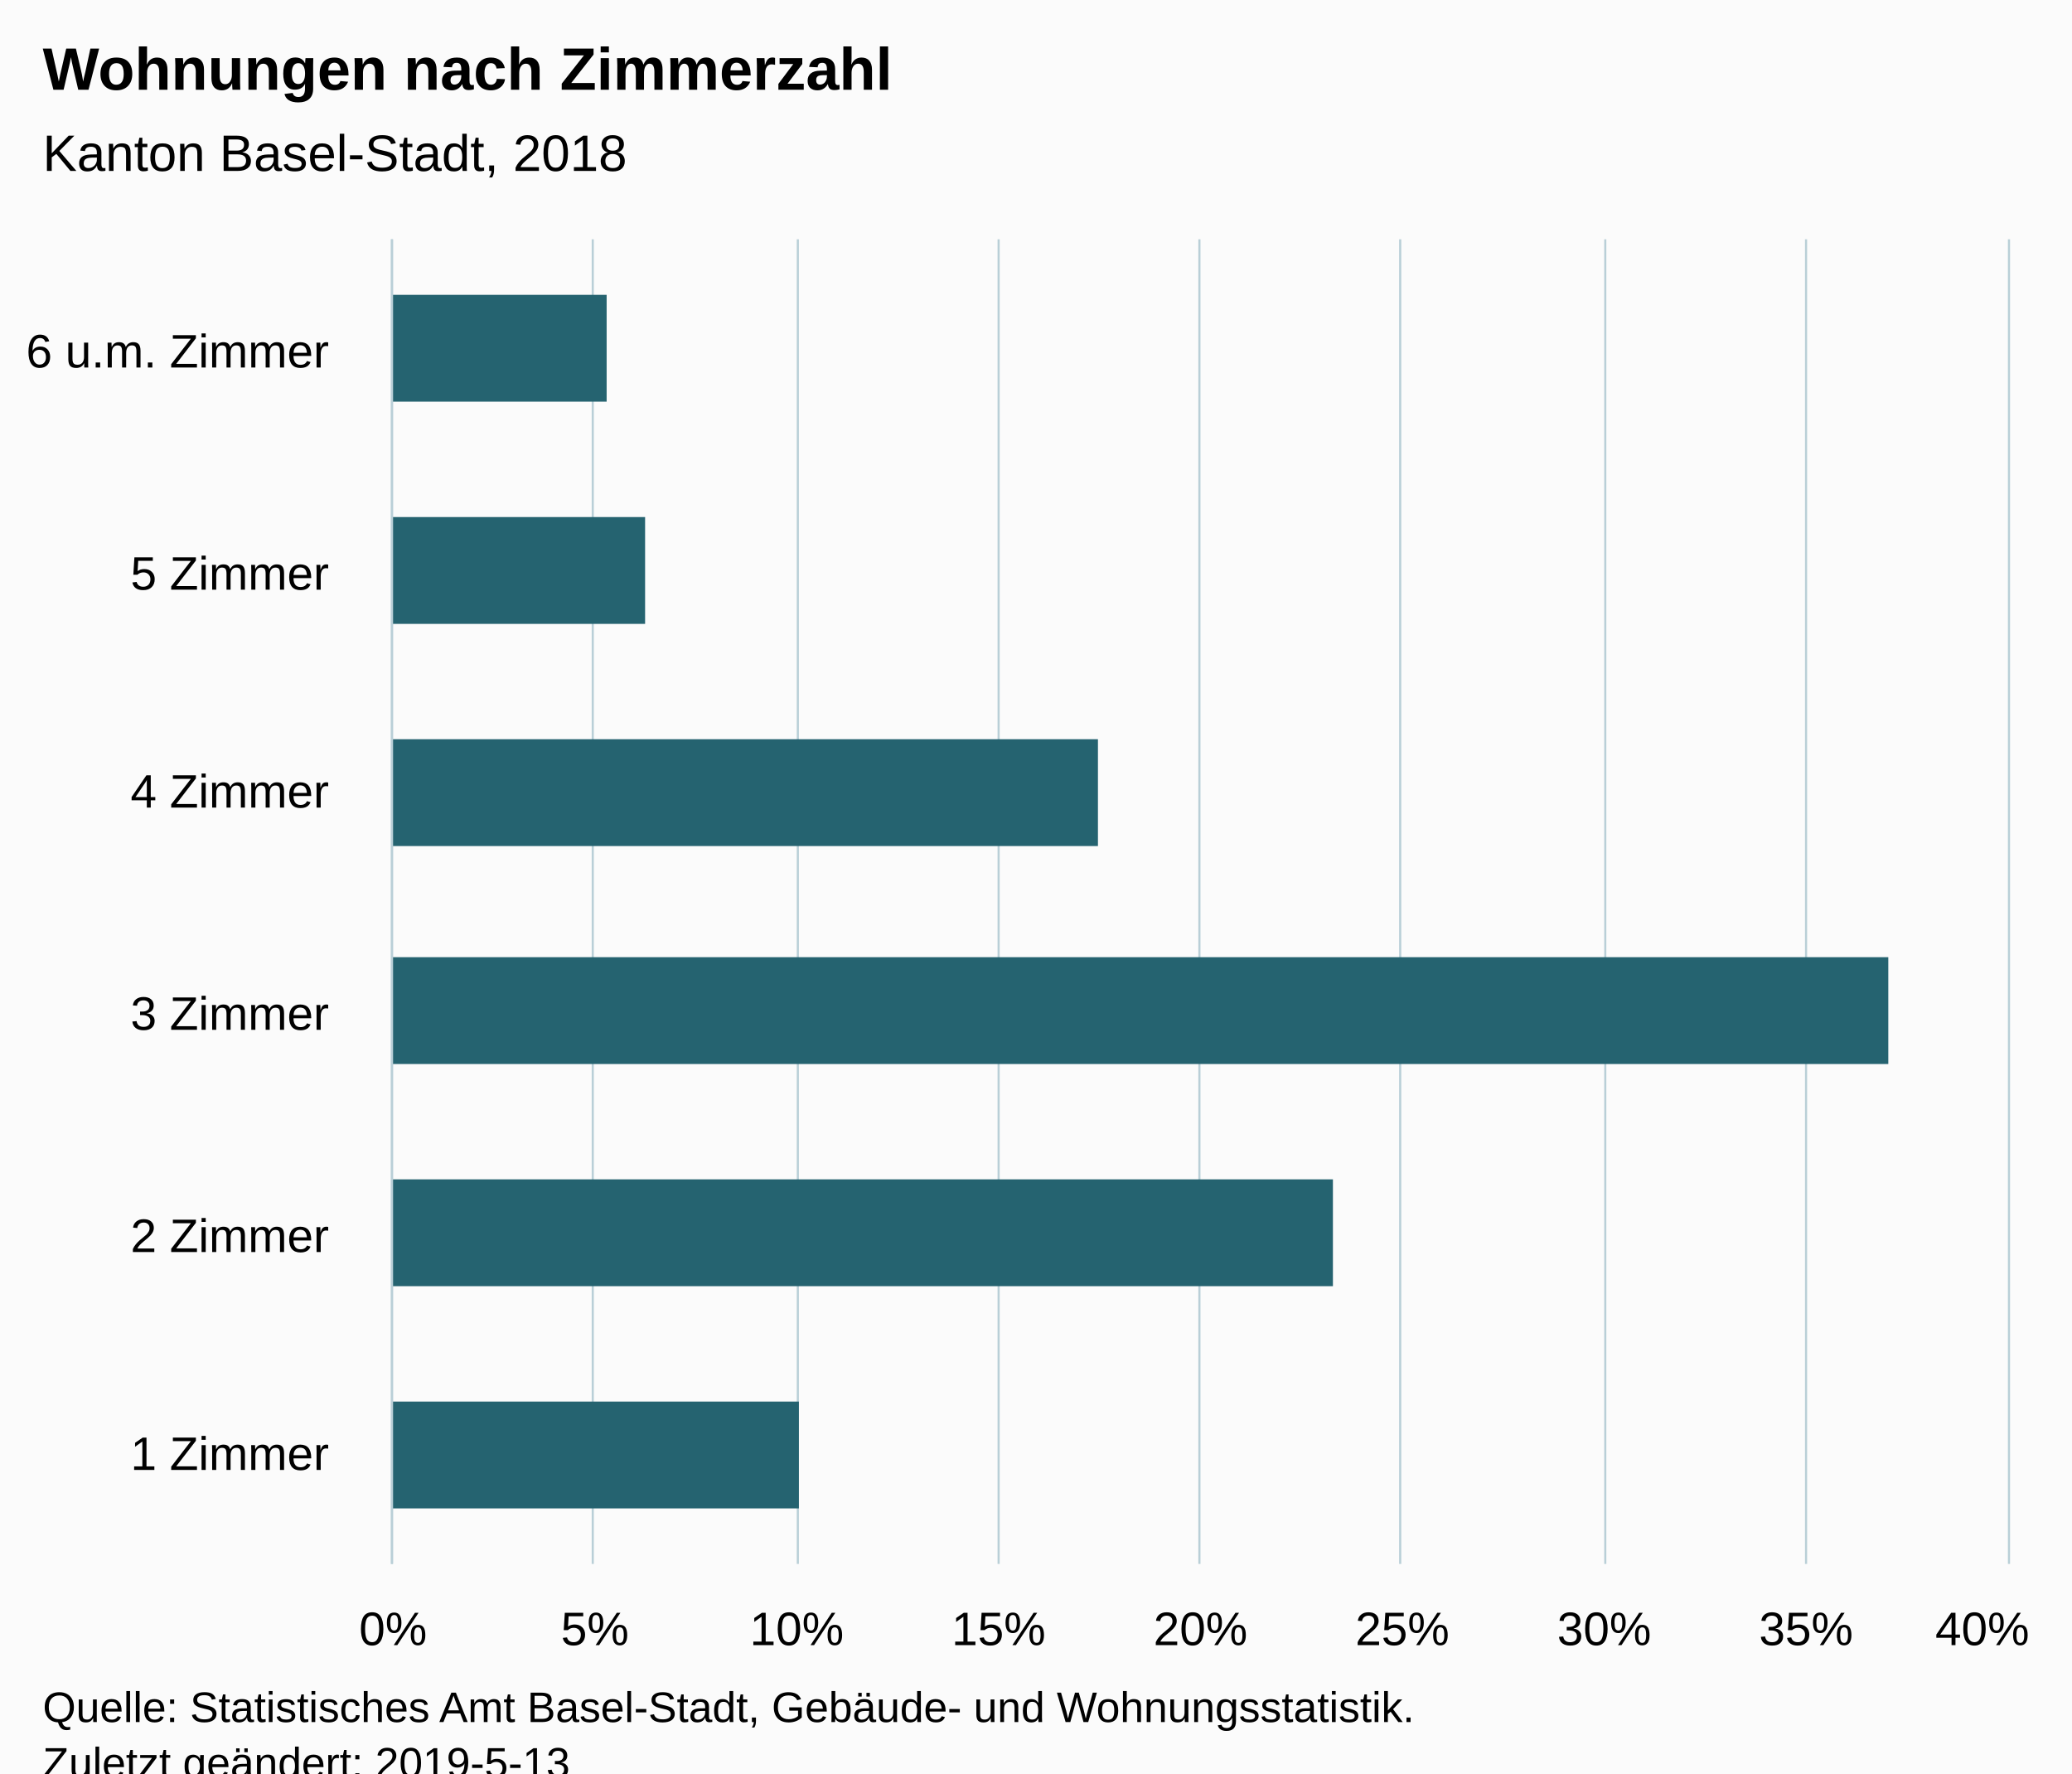
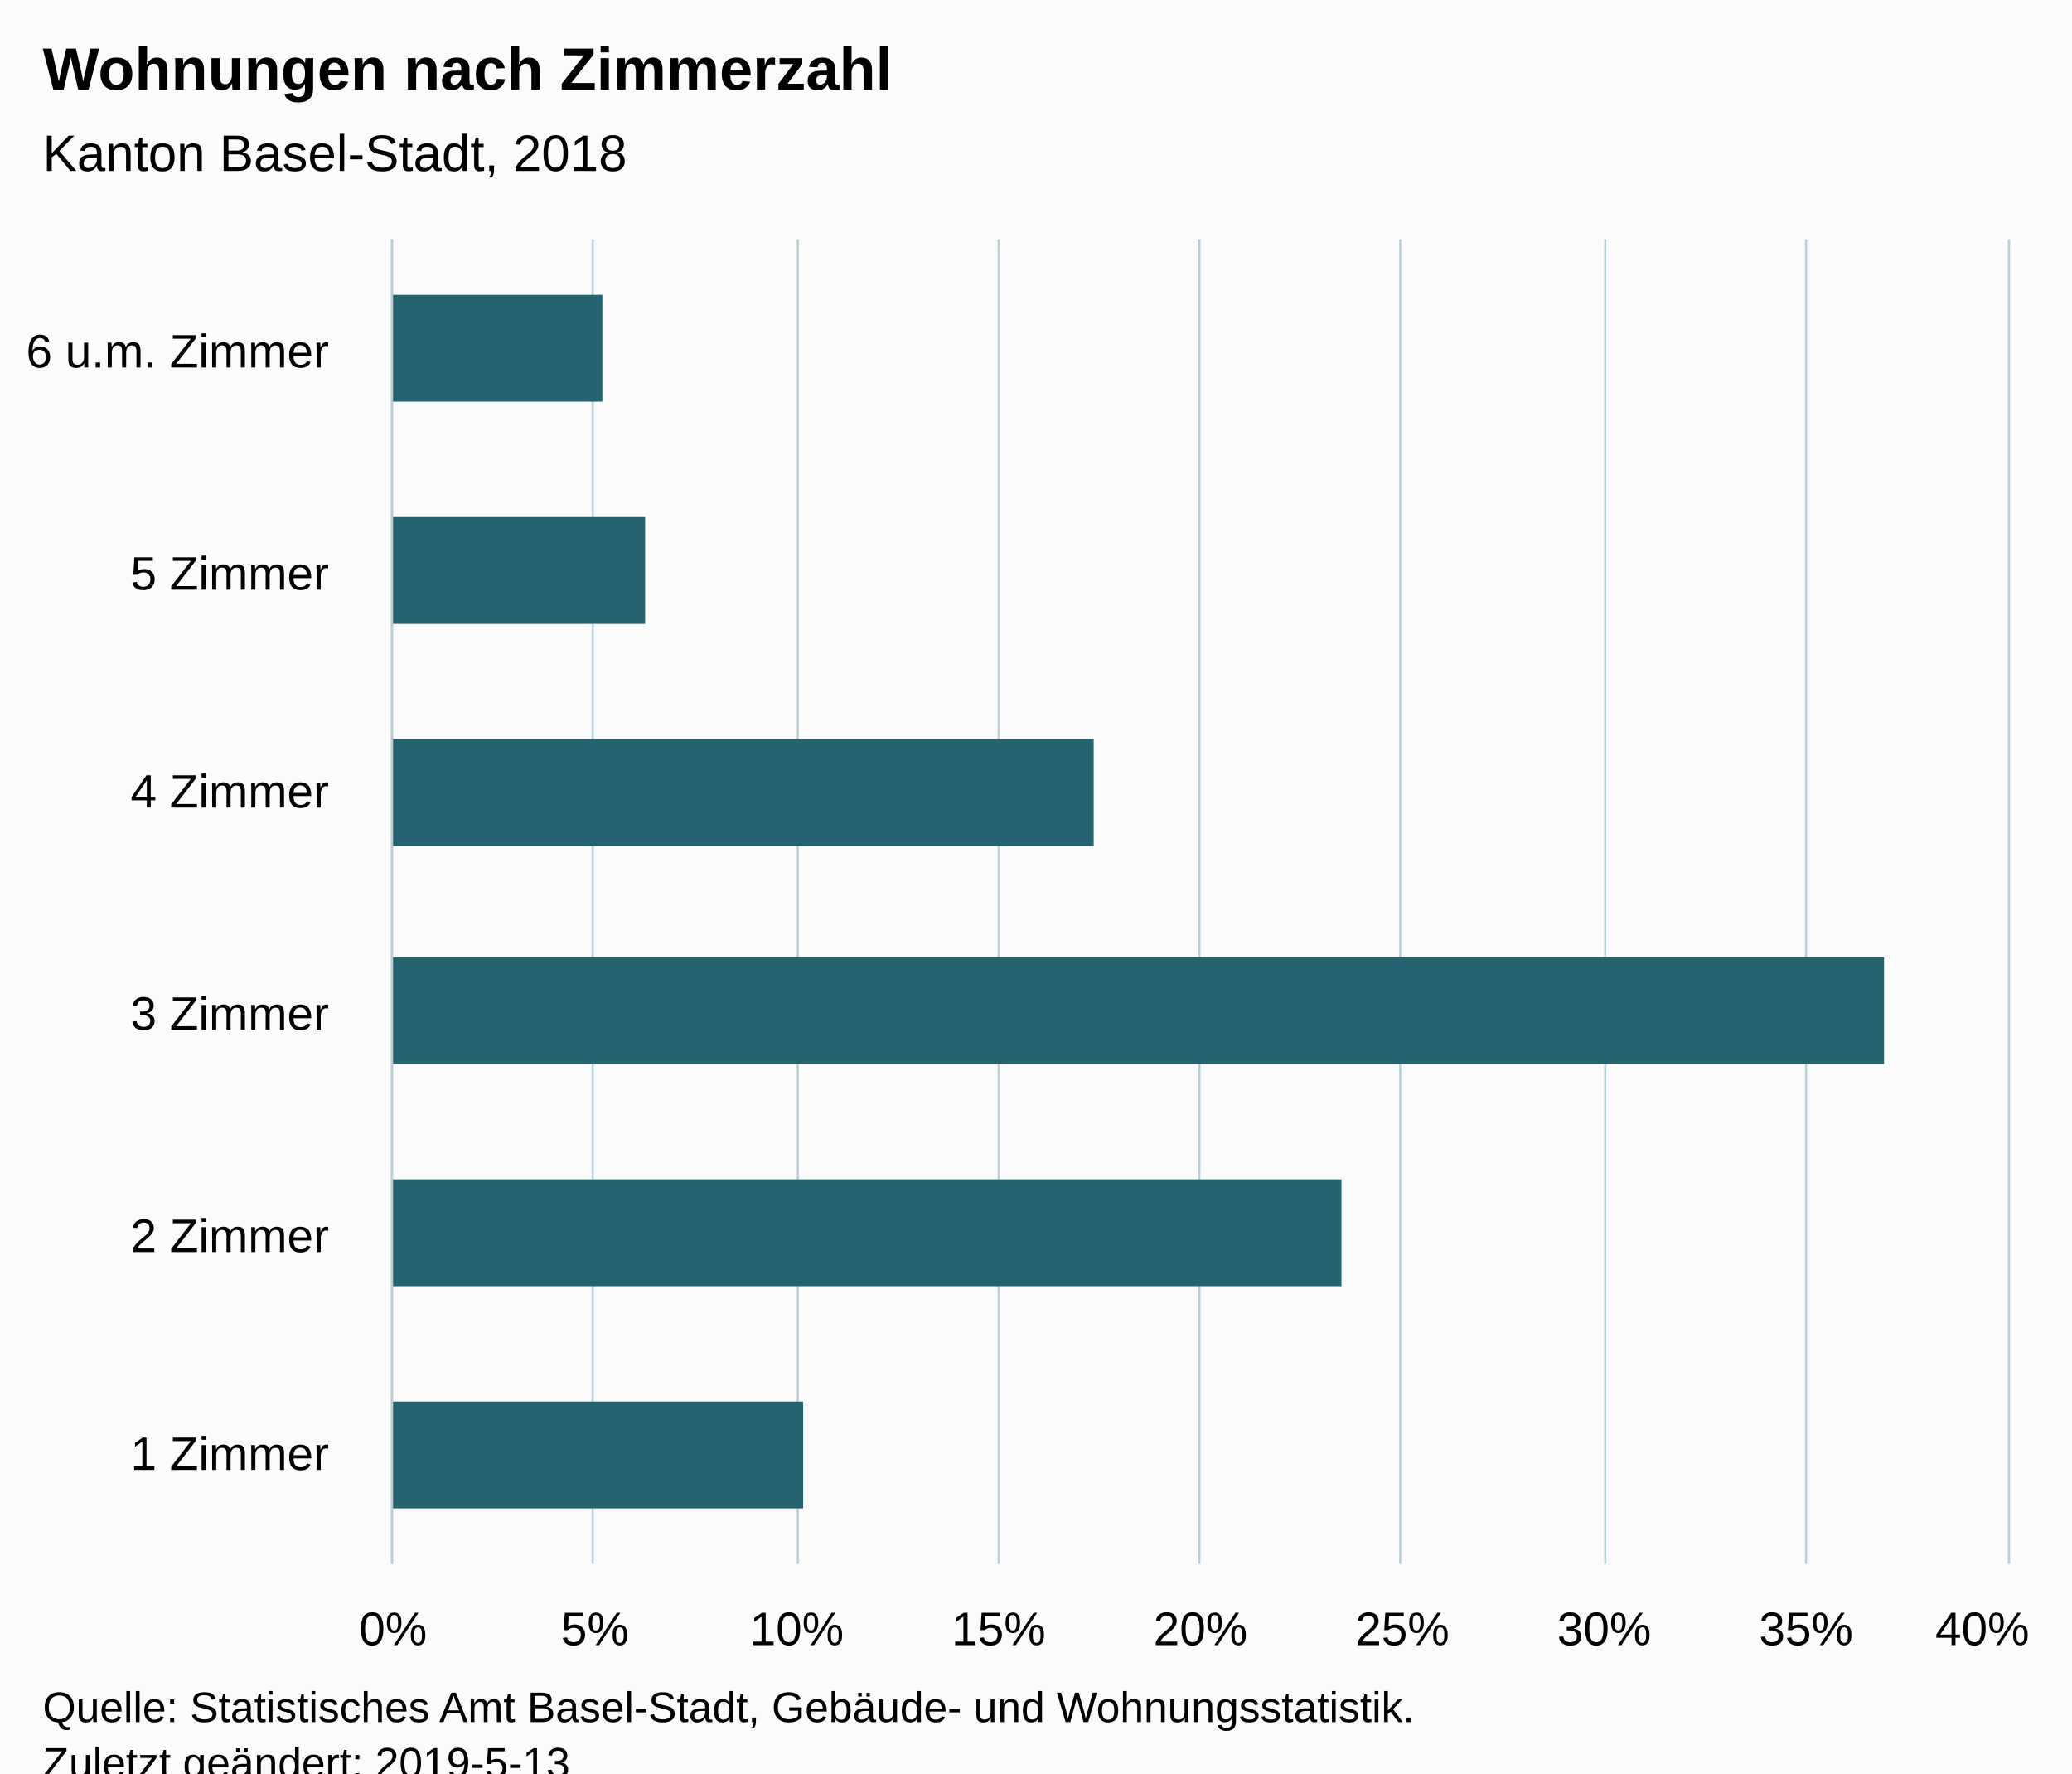
<svg xmlns="http://www.w3.org/2000/svg" version="1.1" class="highcharts-root" style="font-family:Arial;font-size:12px;" viewBox="0 0 485 415">
  <defs>
-     <clipPath id="highcharts-dl96du5-6">
+     <clipPath id="highcharts-mx6xm9g-6">
      <rect x="0" y="0" width="310" height="378" fill="none" />
    </clipPath>
-     <clipPath id="highcharts-dl96du5-7">
+     <clipPath id="highcharts-mx6xm9g-7">
      <rect x="0" y="0" width="310" height="378" fill="none" />
    </clipPath>
  </defs>
  <rect fill="#fbfbfb" class="highcharts-background" x="0" y="0" width="485" height="428" rx="0" ry="0" />
  <rect fill="none" class="highcharts-plot-background" x="92" y="56" width="378" height="310" />
  <g class="highcharts-pane-group" data-z-index="0" />
  <g class="highcharts-grid highcharts-xaxis-grid " data-z-index="1">
    <path fill="none" data-z-index="1" class="highcharts-grid-line" d="M 92 314.5 L 470 314.5" opacity="1" />
    <path fill="none" data-z-index="1" class="highcharts-grid-line" d="M 92 263.5 L 470 263.5" opacity="1" />
    <path fill="none" data-z-index="1" class="highcharts-grid-line" d="M 92 211.5 L 470 211.5" opacity="1" />
    <path fill="none" data-z-index="1" class="highcharts-grid-line" d="M 92 159.5 L 470 159.5" opacity="1" />
    <path fill="none" data-z-index="1" class="highcharts-grid-line" d="M 92 108.5 L 470 108.5" opacity="1" />
    <path fill="none" data-z-index="1" class="highcharts-grid-line" d="M 92 56.5 L 470 56.5" opacity="1" />
    <path fill="none" data-z-index="1" class="highcharts-grid-line" d="M 92 366.5 L 470 366.5" opacity="1" />
  </g>
  <g class="highcharts-grid highcharts-yaxis-grid " data-z-index="1">
    <path fill="none" stroke="#B9CFD7" stroke-width="0.5" data-z-index="1" class="highcharts-grid-line" d="M 91.75 56 L 91.75 366" opacity="1" />
    <path fill="none" stroke="#B9CFD7" stroke-width="0.5" data-z-index="1" class="highcharts-grid-line" d="M 138.75 56 L 138.75 366" opacity="1" />
    <path fill="none" stroke="#B9CFD7" stroke-width="0.5" data-z-index="1" class="highcharts-grid-line" d="M 186.75 56 L 186.75 366" opacity="1" />
    <path fill="none" stroke="#B9CFD7" stroke-width="0.5" data-z-index="1" class="highcharts-grid-line" d="M 233.75 56 L 233.75 366" opacity="1" />
    <path fill="none" stroke="#B9CFD7" stroke-width="0.5" data-z-index="1" class="highcharts-grid-line" d="M 280.75 56 L 280.75 366" opacity="1" />
    <path fill="none" stroke="#B9CFD7" stroke-width="0.5" data-z-index="1" class="highcharts-grid-line" d="M 327.75 56 L 327.75 366" opacity="1" />
    <path fill="none" stroke="#B9CFD7" stroke-width="0.5" data-z-index="1" class="highcharts-grid-line" d="M 375.75 56 L 375.75 366" opacity="1" />
    <path fill="none" stroke="#B9CFD7" stroke-width="0.5" data-z-index="1" class="highcharts-grid-line" d="M 422.75 56 L 422.75 366" opacity="1" />
    <path fill="none" stroke="#B9CFD7" stroke-width="0.5" data-z-index="1" class="highcharts-grid-line" d="M 470.25 56 L 470.25 366" opacity="1" />
  </g>
  <rect fill="none" class="highcharts-plot-border" data-z-index="1" x="92" y="56" width="378" height="310" />
  <g class="highcharts-axis highcharts-xaxis " data-z-index="2">
    <path fill="none" class="highcharts-axis-line" stroke="#B9CFD7" stroke-width="0.5" data-z-index="7" d="M 91.75 56 L 91.75 366" />
  </g>
  <g class="highcharts-axis highcharts-yaxis " data-z-index="2">
    <path fill="none" class="highcharts-axis-line" data-z-index="7" d="M 92 366 L 470 366" />
  </g>
  <g class="highcharts-series-group" data-z-index="3">
-     <g data-z-index="0.1" class="highcharts-series highcharts-series-0 highcharts-bar-series " transform="translate(470,366) rotate(90) scale(-1,1) scale(1 1)" clip-path="url(#highcharts-dl96du5-7)">
-       <rect x="13" y="283" width="25" height="96" fill="rgb(37, 99, 112)" class="highcharts-point" />
-       <rect x="65" y="158" width="25" height="221" fill="rgb(37, 99, 112)" class="highcharts-point" />
-       <rect x="117" y="28" width="25" height="351" fill="rgb(37, 99, 112)" class="highcharts-point" />
-       <rect x="168" y="213" width="25" height="166" fill="rgb(37, 99, 112)" class="highcharts-point" />
+     <g data-z-index="0.1" class="highcharts-series highcharts-series-0 highcharts-bar-series " transform="translate(470,366) rotate(90) scale(-1,1) scale(1 1)" clip-path="url(#highcharts-mx6xm9g-7)">
+       <rect x="13" y="282" width="25" height="97" fill="rgb(37, 99, 112)" class="highcharts-point" />
+       <rect x="65" y="156" width="25" height="223" fill="rgb(37, 99, 112)" class="highcharts-point" />
+       <rect x="117" y="29" width="25" height="350" fill="rgb(37, 99, 112)" class="highcharts-point" />
+       <rect x="168" y="214" width="25" height="165" fill="rgb(37, 99, 112)" class="highcharts-point" />
      <rect x="220" y="319" width="25" height="60" fill="rgb(37, 99, 112)" class="highcharts-point" />
-       <rect x="272" y="328" width="25" height="51" fill="rgb(37, 99, 112)" class="highcharts-point" />
+       <rect x="272" y="329" width="25" height="50" fill="rgb(37, 99, 112)" class="highcharts-point" />
    </g>
    <g data-z-index="0.1" class="highcharts-markers highcharts-series-0 highcharts-bar-series " transform="translate(470,366) rotate(90) scale(-1,1) scale(1 1)" clip-path="none" />
  </g>
  <text x="10" text-anchor="start" class="highcharts-title" data-z-index="4" style="color:#000000;font-size:14px;font-weight:bold;fill:#000000;" y="21">
    <tspan>Wohnungen nach Zimmerzahl</tspan>
  </text>
  <text x="10" text-anchor="start" class="highcharts-subtitle" data-z-index="4" style="color:#000000;font-size:12px;font-weight:normal;font-family:Arial;fill:#000000;" y="40">
    <tspan>Kanton Basel-Stadt, 2018</tspan>
  </text>
  <g class="highcharts-axis-labels highcharts-xaxis-labels " data-z-index="7">
    <text x="77" style="color:#000000;cursor:default;font-size:11px;fill:#000000;" text-anchor="end" transform="translate(0,0)" y="344" opacity="1">
      <tspan>1 Zimmer</tspan>
    </text>
    <text x="77" style="color:#000000;cursor:default;font-size:11px;fill:#000000;" text-anchor="end" transform="translate(0,0)" y="293" opacity="1">
      <tspan>2 Zimmer</tspan>
    </text>
    <text x="77" style="color:#000000;cursor:default;font-size:11px;fill:#000000;" text-anchor="end" transform="translate(0,0)" y="241" opacity="1">
      <tspan>3 Zimmer</tspan>
    </text>
    <text x="77" style="color:#000000;cursor:default;font-size:11px;fill:#000000;" text-anchor="end" transform="translate(0,0)" y="189" opacity="1">
      <tspan>4 Zimmer</tspan>
    </text>
    <text x="77" style="color:#000000;cursor:default;font-size:11px;fill:#000000;" text-anchor="end" transform="translate(0,0)" y="138" opacity="1">
      <tspan>5 Zimmer</tspan>
    </text>
    <text x="77" style="color:#000000;cursor:default;font-size:11px;fill:#000000;" text-anchor="end" transform="translate(0,0)" y="86" opacity="1">
      <tspan>6 u.m. Zimmer</tspan>
    </text>
  </g>
  <g class="highcharts-axis-labels highcharts-yaxis-labels " data-z-index="7">
    <text x="92" style="color:#000000;cursor:default;font-size:11px;fill:#000000;" text-anchor="middle" transform="translate(0,0)" y="385" opacity="1">0%</text>
    <text x="139.25" style="color:#000000;cursor:default;font-size:11px;fill:#000000;" text-anchor="middle" transform="translate(0,0)" y="385" opacity="1">5%</text>
    <text x="186.5" style="color:#000000;cursor:default;font-size:11px;fill:#000000;" text-anchor="middle" transform="translate(0,0)" y="385" opacity="1">10%</text>
    <text x="233.75" style="color:#000000;cursor:default;font-size:11px;fill:#000000;" text-anchor="middle" transform="translate(0,0)" y="385" opacity="1">15%</text>
    <text x="281" style="color:#000000;cursor:default;font-size:11px;fill:#000000;" text-anchor="middle" transform="translate(0,0)" y="385" opacity="1">20%</text>
    <text x="328.25" style="color:#000000;cursor:default;font-size:11px;fill:#000000;" text-anchor="middle" transform="translate(0,0)" y="385" opacity="1">25%</text>
    <text x="375.5" style="color:#000000;cursor:default;font-size:11px;fill:#000000;" text-anchor="middle" transform="translate(0,0)" y="385" opacity="1">30%</text>
    <text x="422.75" style="color:#000000;cursor:default;font-size:11px;fill:#000000;" text-anchor="middle" transform="translate(0,0)" y="385" opacity="1">35%</text>
    <text x="464" style="color:#000000;cursor:default;font-size:11px;fill:#000000;" text-anchor="middle" transform="translate(0,0)" y="385" opacity="1">40%</text>
  </g>
  <text x="10" class="highcharts-credits" text-anchor="start" data-z-index="8" style="cursor:default;color:#000000;font-size:10px;fill:#000000;" y="403">
    <tspan>Quelle: Statistisches Amt Basel-Stadt, Gebäude- und Wohnungsstatistik.</tspan>
    <tspan x="10" dy="13">Zuletzt geändert: 2019-5-13</tspan>
  </text>
</svg>
